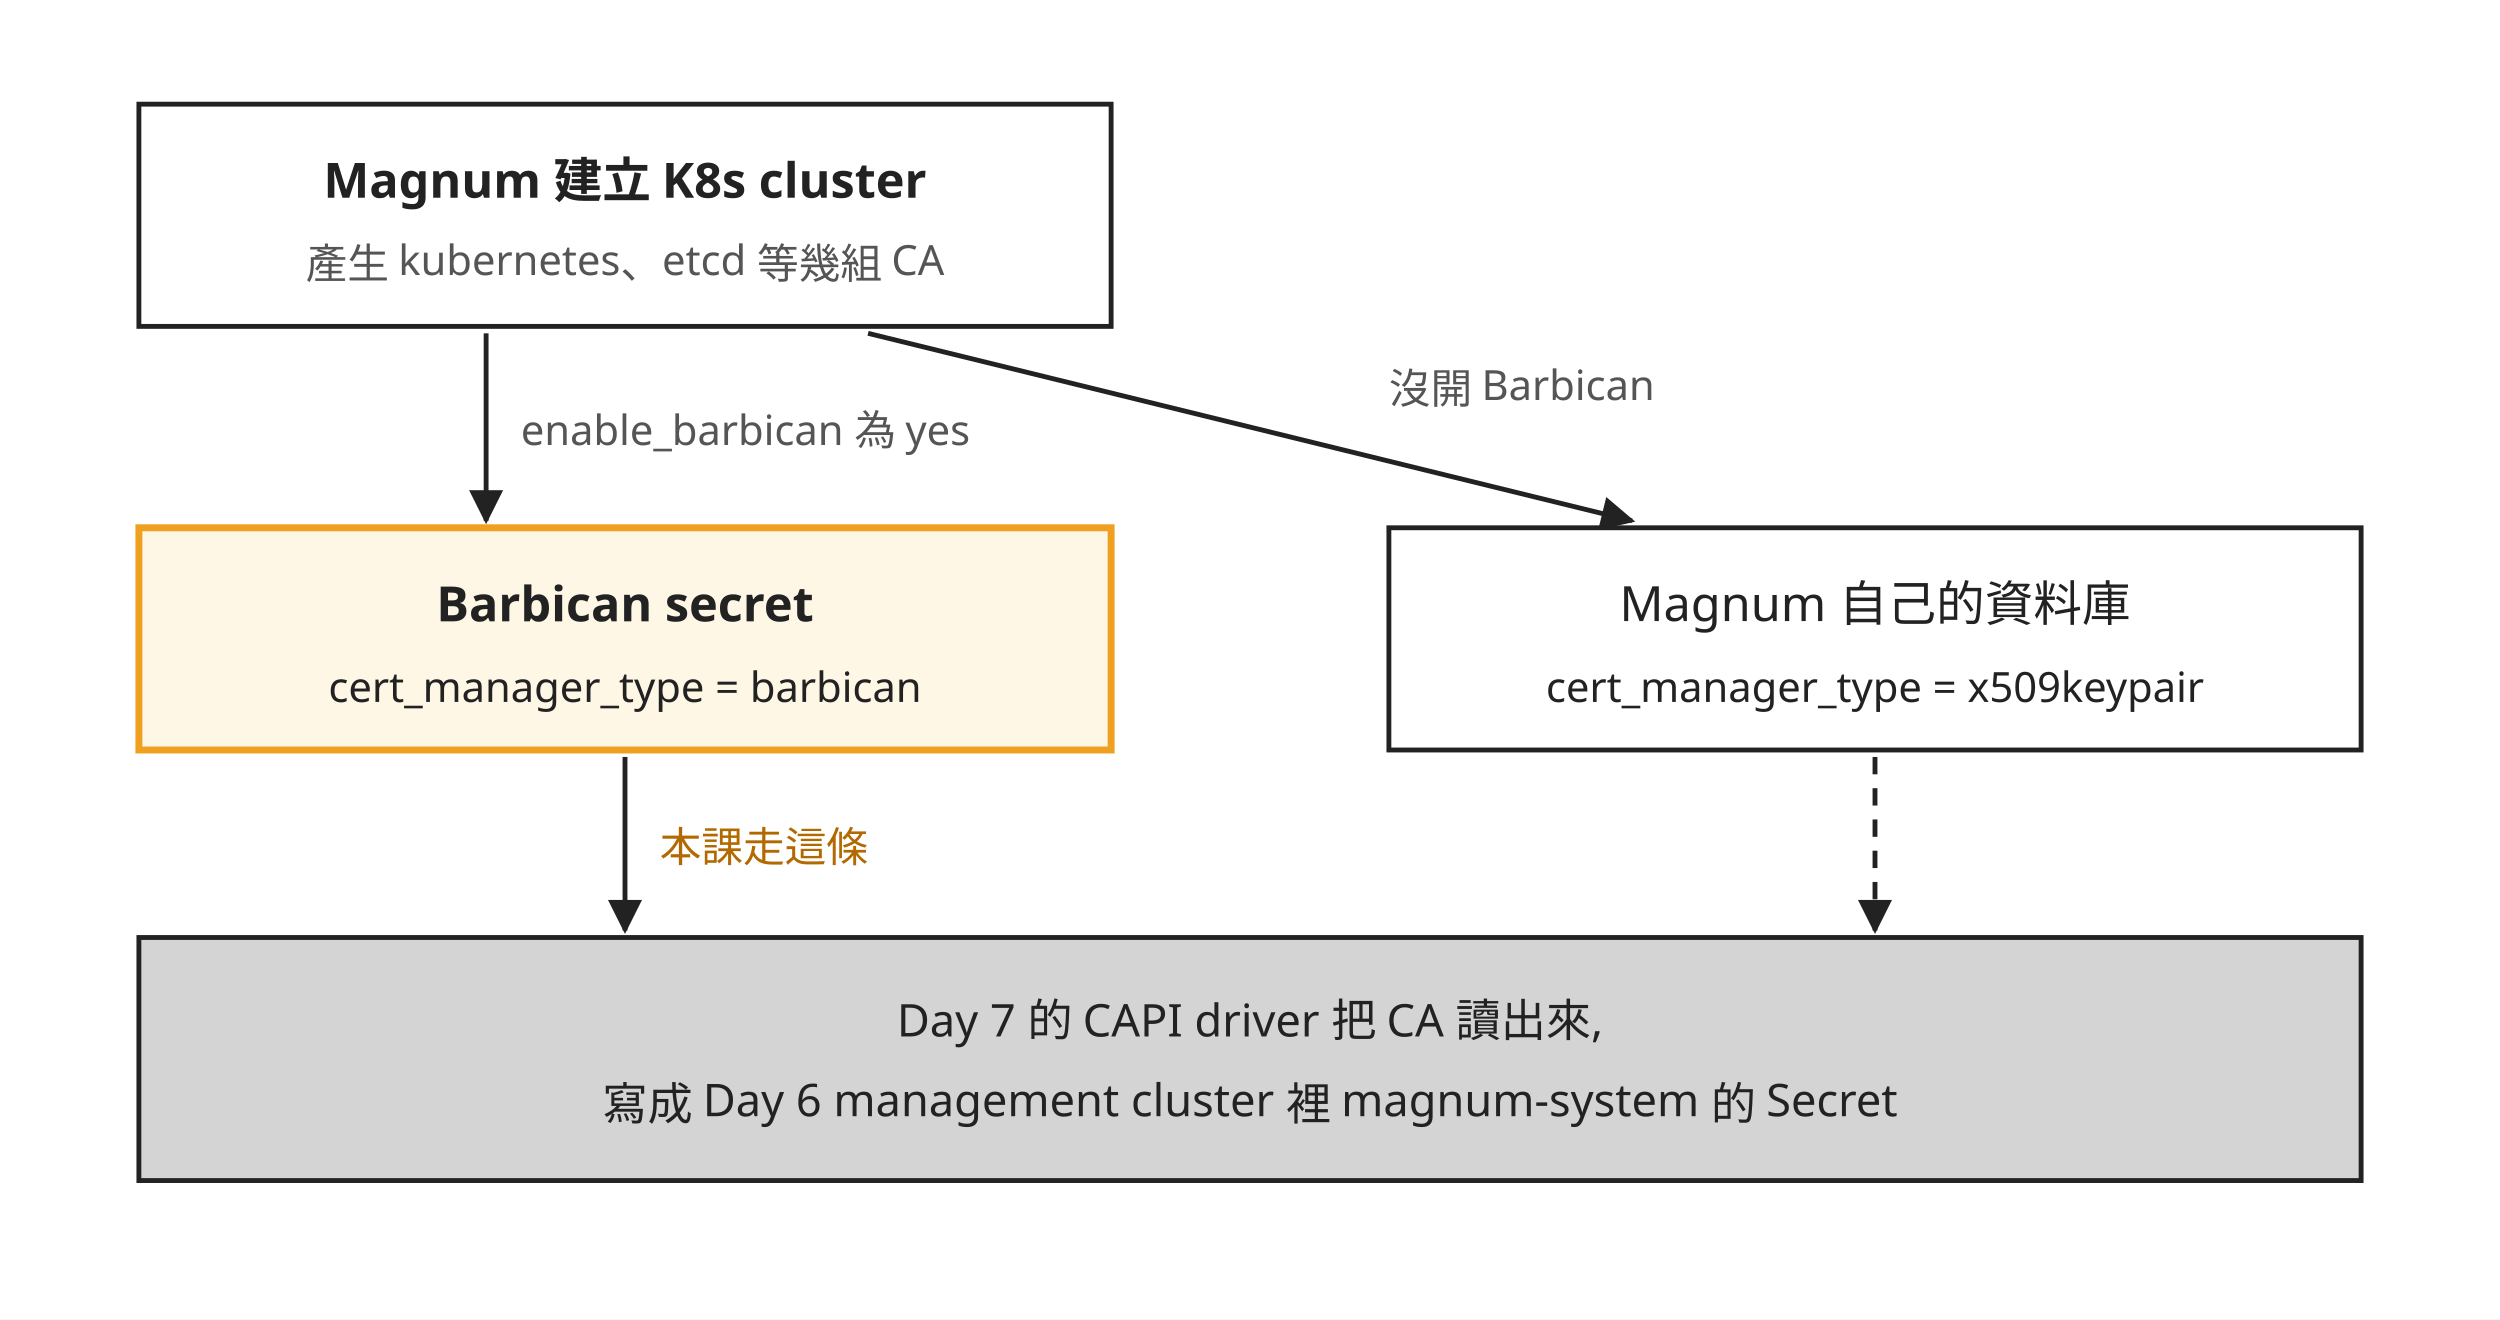
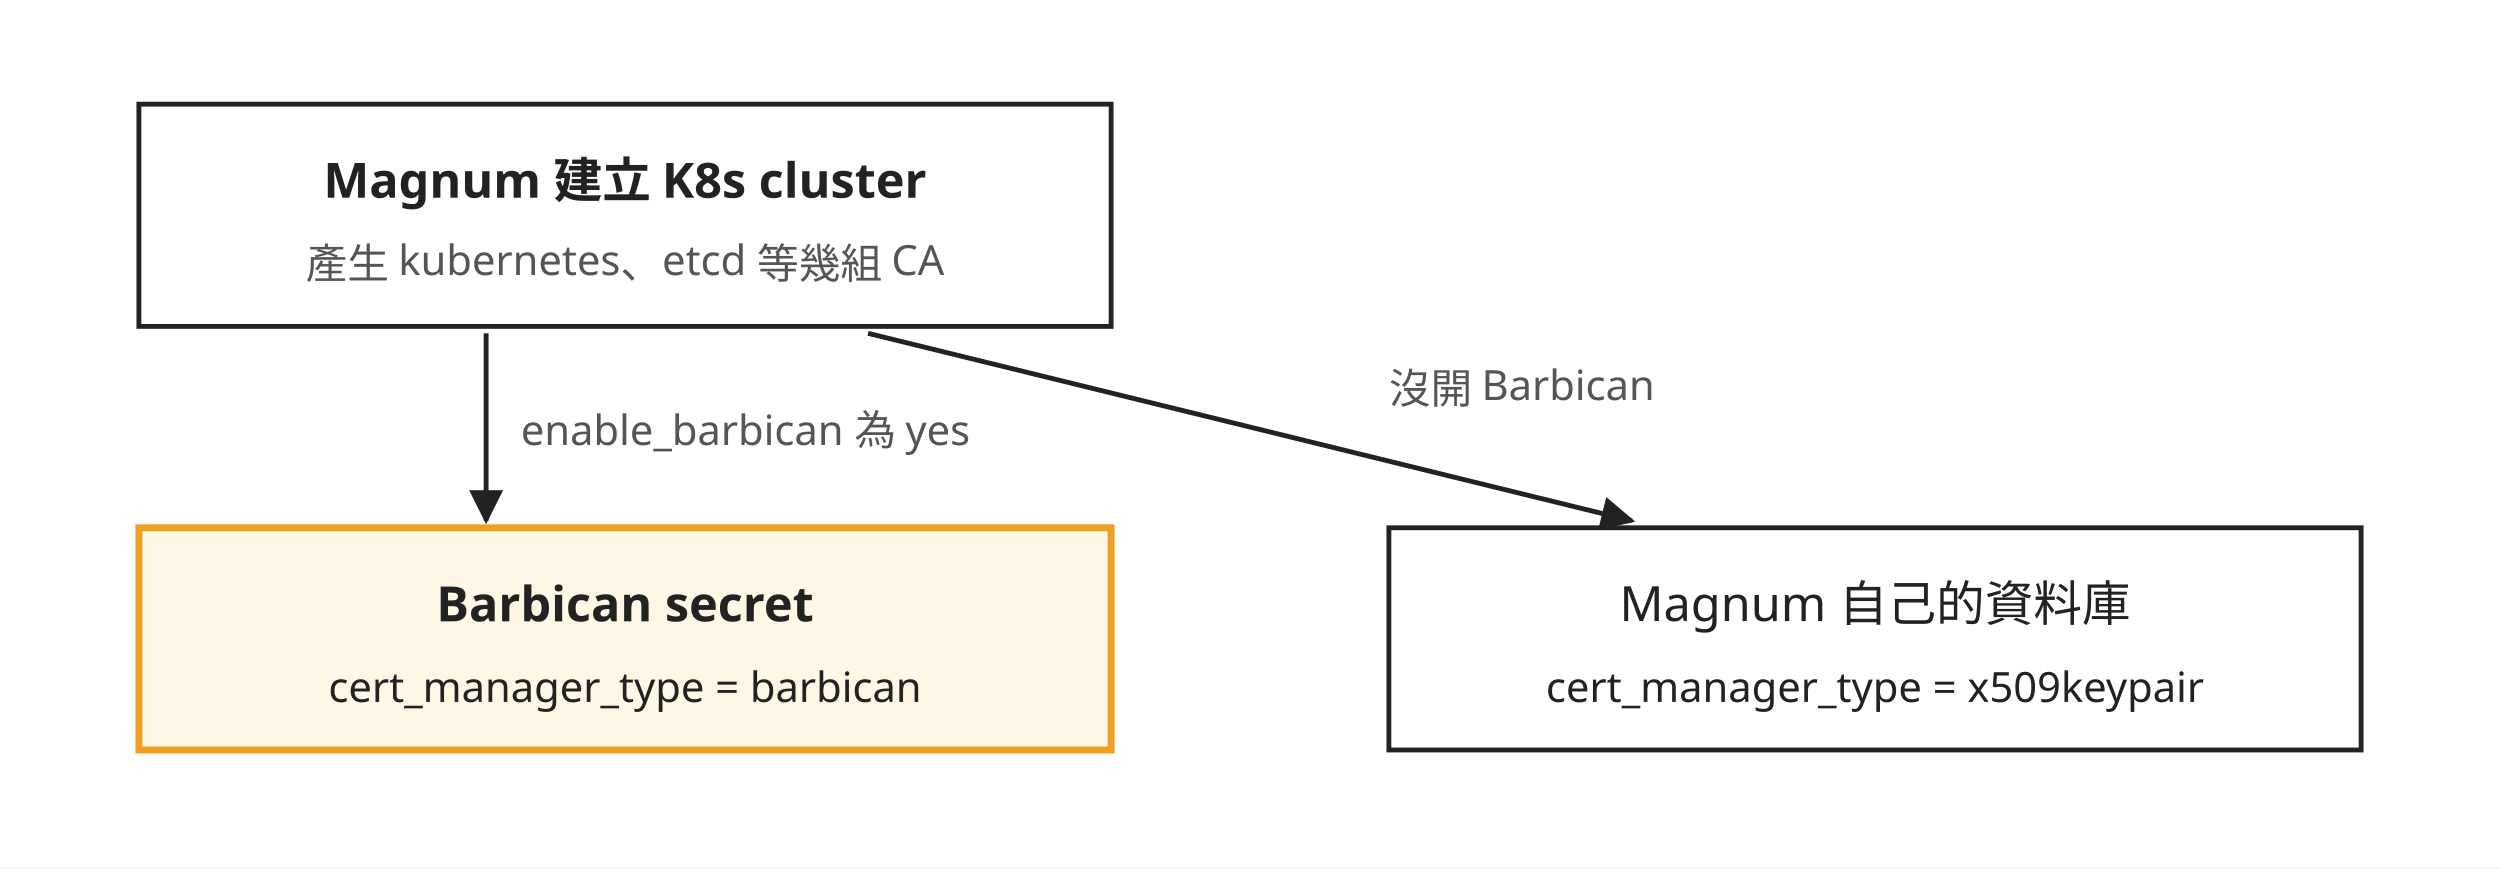
- <svg xmlns="http://www.w3.org/2000/svg" viewBox="0 0 720 380" width="720" height="380" font-family="PingFang TC, Noto Sans TC, Microsoft JhengHei, sans-serif">
+ <svg xmlns="http://www.w3.org/2000/svg" viewBox="0 0 720 250" width="720" height="250" font-family="PingFang TC, Noto Sans TC, Microsoft JhengHei, sans-serif">
  <defs>
    <marker id="a" viewBox="0 0 10 10" refX="9" refY="5" markerWidth="7" markerHeight="7" orient="auto-start-reverse">
      <path d="M0,0 L10,5 L0,10 z" fill="#222" />
    </marker>
    <marker id="s" viewBox="0 0 10 10" refX="1" refY="5" markerWidth="7" markerHeight="7" orient="auto-start-reverse">
      <path d="M0,0 L10,5 L0,10 z" fill="#222" />
    </marker>
  </defs>
-   <rect width="720" height="380" fill="#fff" />
+   <rect width="720" height="250" fill="#fff" />
  <rect x="40" y="30" width="280" height="64" rx="0" fill="#fff" stroke="#222" stroke-width="1.4" />
  <text x="180" y="52.0" font-size="14" text-anchor="middle" dominant-baseline="middle" font-weight="bold" fill="#222">Magnum 建立 K8s cluster</text>
  <text x="180" y="76.0" font-size="12" text-anchor="middle" dominant-baseline="middle" font-weight="normal" fill="#555">產生 kubernetes、etcd 等幾組 CA</text>
  <line x1="140" y1="96" x2="140" y2="150" stroke="#222" stroke-width="1.4" marker-end="url(#a)" />
  <line x1="250" y1="96" x2="470" y2="150" stroke="#222" stroke-width="1.4" marker-end="url(#a)" />
  <text x="150" y="124.0" font-size="12" text-anchor="start" dominant-baseline="middle" font-weight="normal" fill="#555">enable_barbican 為 yes</text>
  <text x="400" y="112.0" font-size="12" text-anchor="start" dominant-baseline="middle" font-weight="normal" fill="#555">沒開 Barbican</text>
  <rect x="40" y="152" width="280" height="64" rx="0" fill="#fff7e6" stroke="#f0a020" stroke-width="2" />
  <text x="180" y="174.0" font-size="14" text-anchor="middle" dominant-baseline="middle" font-weight="bold" fill="#222">Barbican secret</text>
  <text x="180" y="198.0" font-size="12" text-anchor="middle" dominant-baseline="middle" font-weight="normal" fill="#222">cert_manager_type = barbican</text>
  <rect x="400" y="152" width="280" height="64" rx="0" fill="#fff" stroke="#222" stroke-width="1.4" />
  <text x="540" y="174.0" font-size="14" text-anchor="middle" dominant-baseline="middle" font-weight="normal" fill="#222">Magnum 自己的資料庫</text>
  <text x="540" y="198.0" font-size="12" text-anchor="middle" dominant-baseline="middle" font-weight="normal" fill="#222">cert_manager_type = x509keypair</text>
-   <rect x="40" y="270" width="640" height="70" rx="0" fill="#d4d4d4" stroke="#222" stroke-width="1.4" />
-   <text x="360" y="294.0" font-size="13" text-anchor="middle" dominant-baseline="middle" font-weight="normal" fill="#222">Day 7 的 CAPI driver 把 CA 讀出來,</text>
-   <text x="360" y="318.0" font-size="13" text-anchor="middle" dominant-baseline="middle" font-weight="normal" fill="#222">寫成 Day 6 management cluster 裡 magnum-system 的 Secret</text>
-   <line x1="180" y1="218" x2="180" y2="268" stroke="#222" stroke-width="1.4" marker-end="url(#a)" />
-   <line x1="540" y1="218" x2="540" y2="268" stroke="#222" stroke-width="1.4" stroke-dasharray="5 4" marker-end="url(#a)" />
-   <text x="190" y="244.0" font-size="12" text-anchor="start" dominant-baseline="middle" font-weight="normal" fill="#b26a00">本課走這條</text>
</svg>
